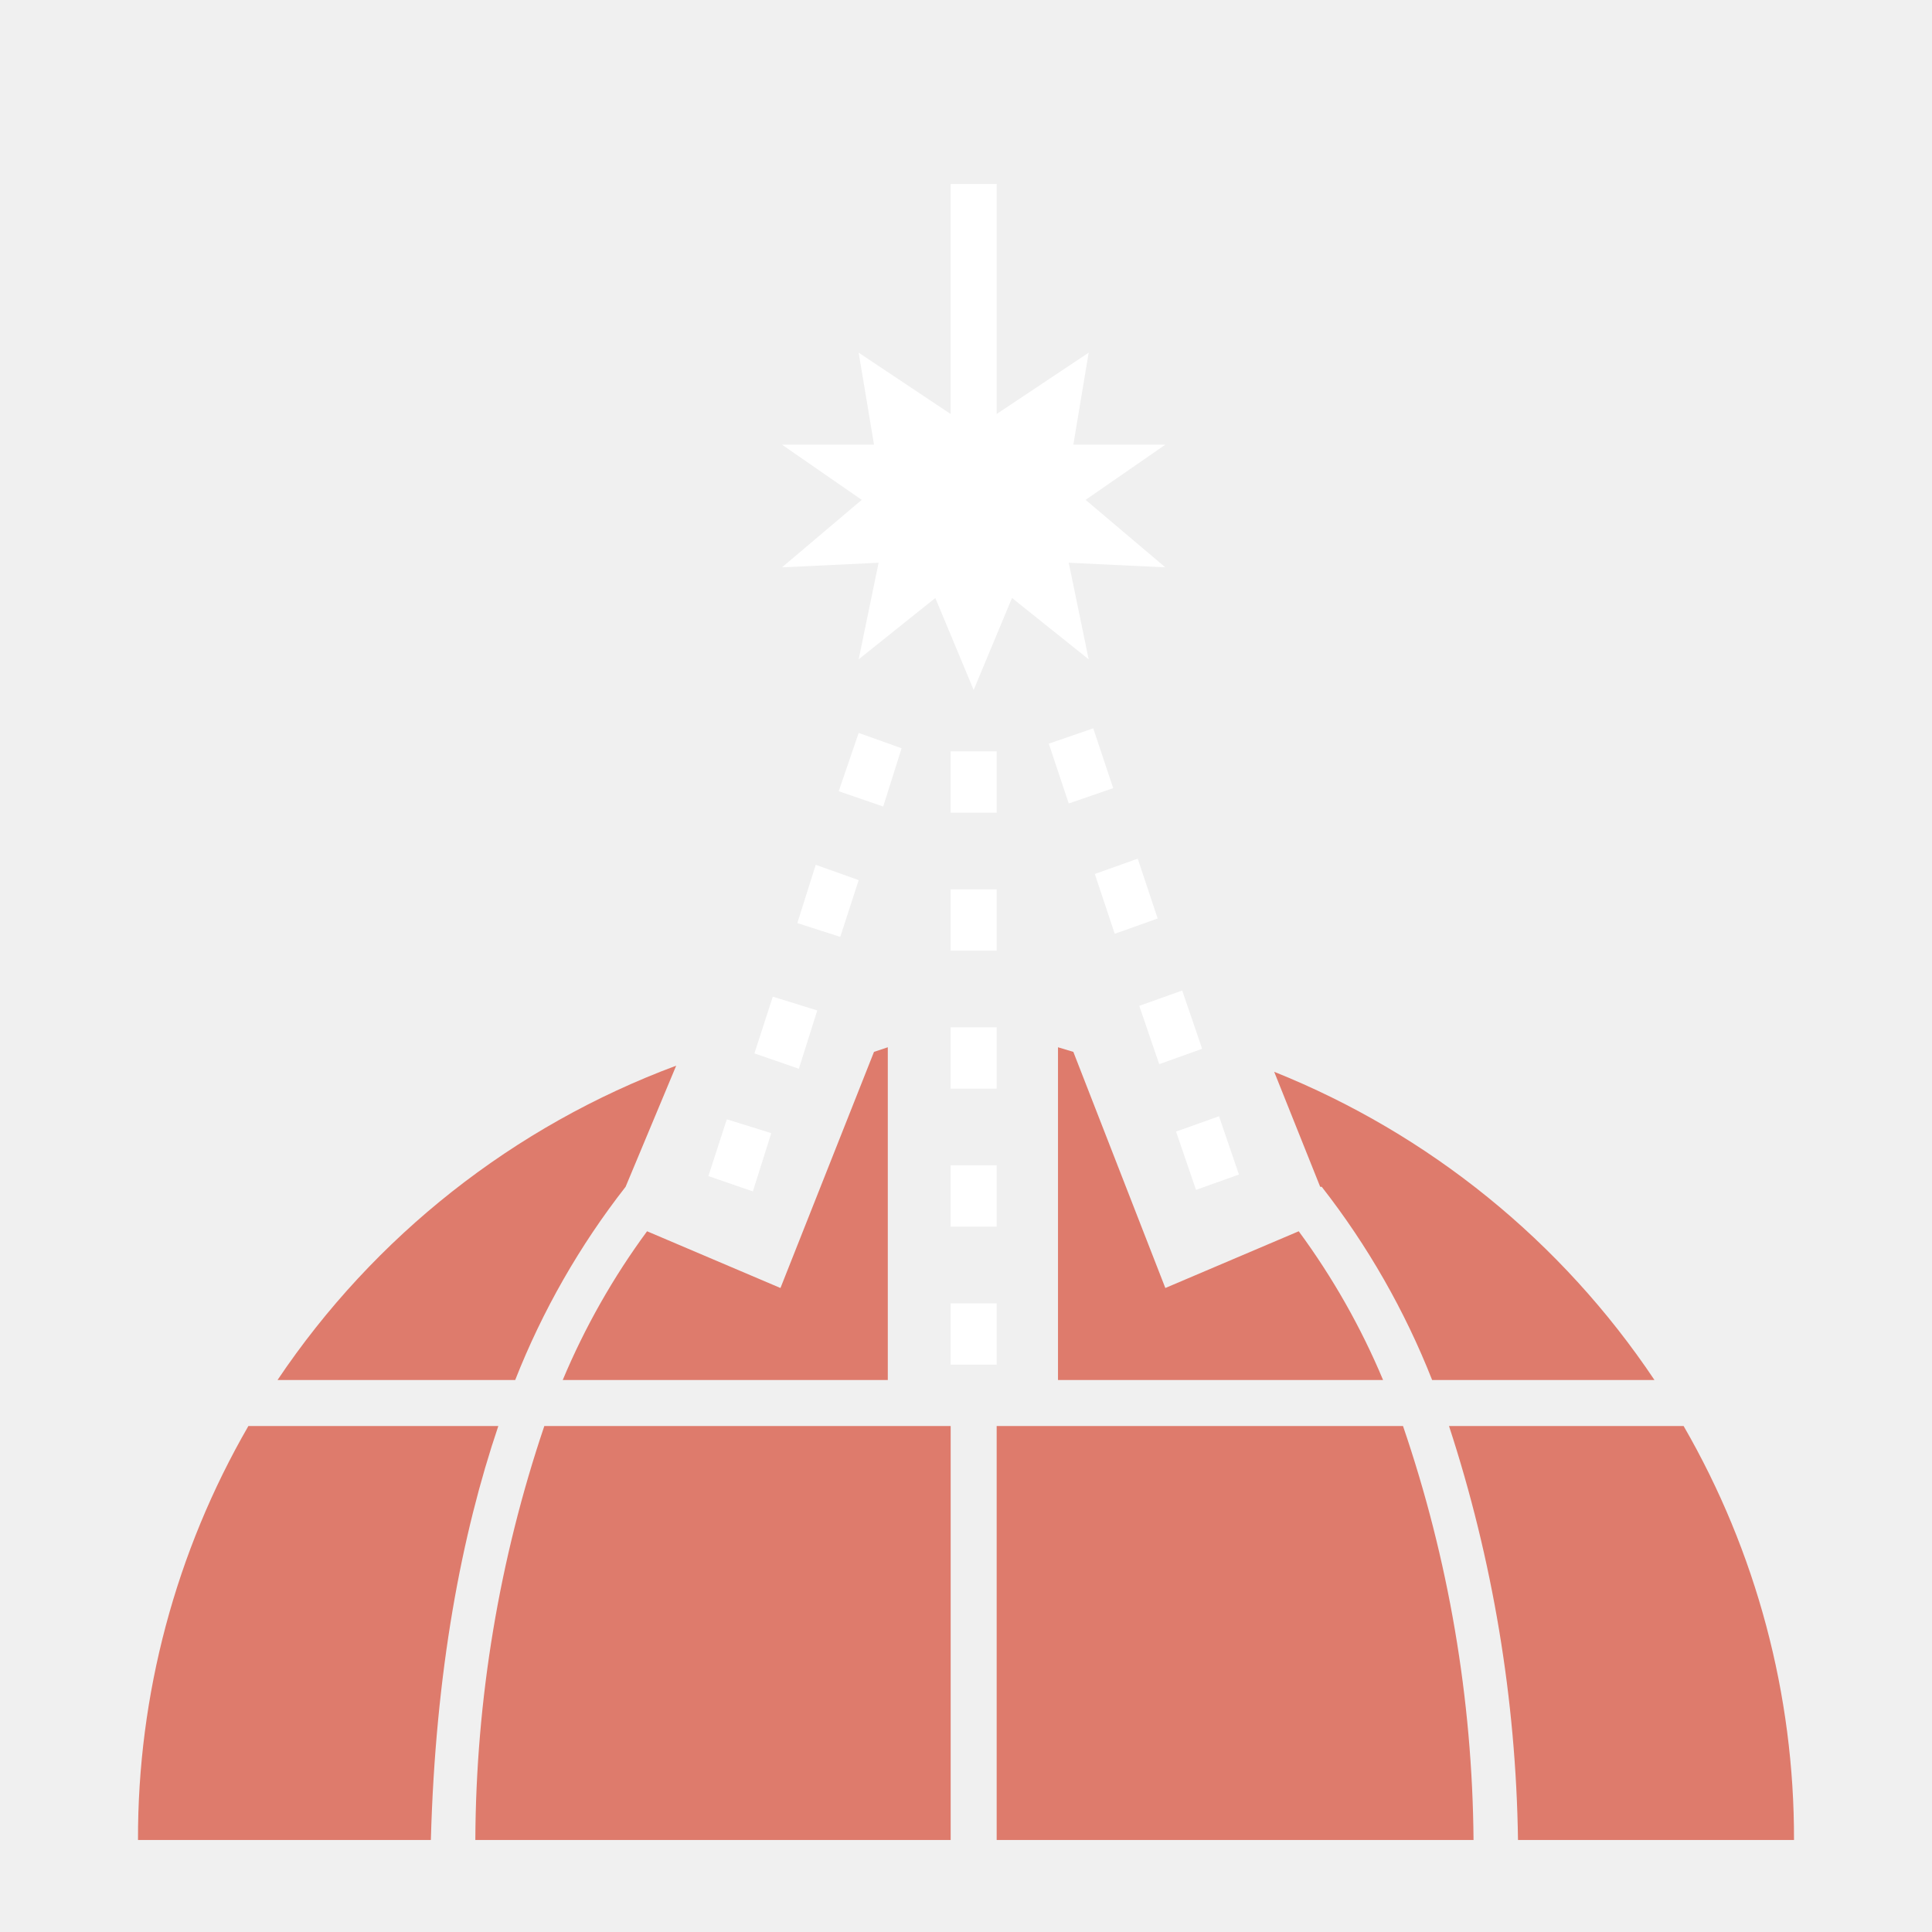
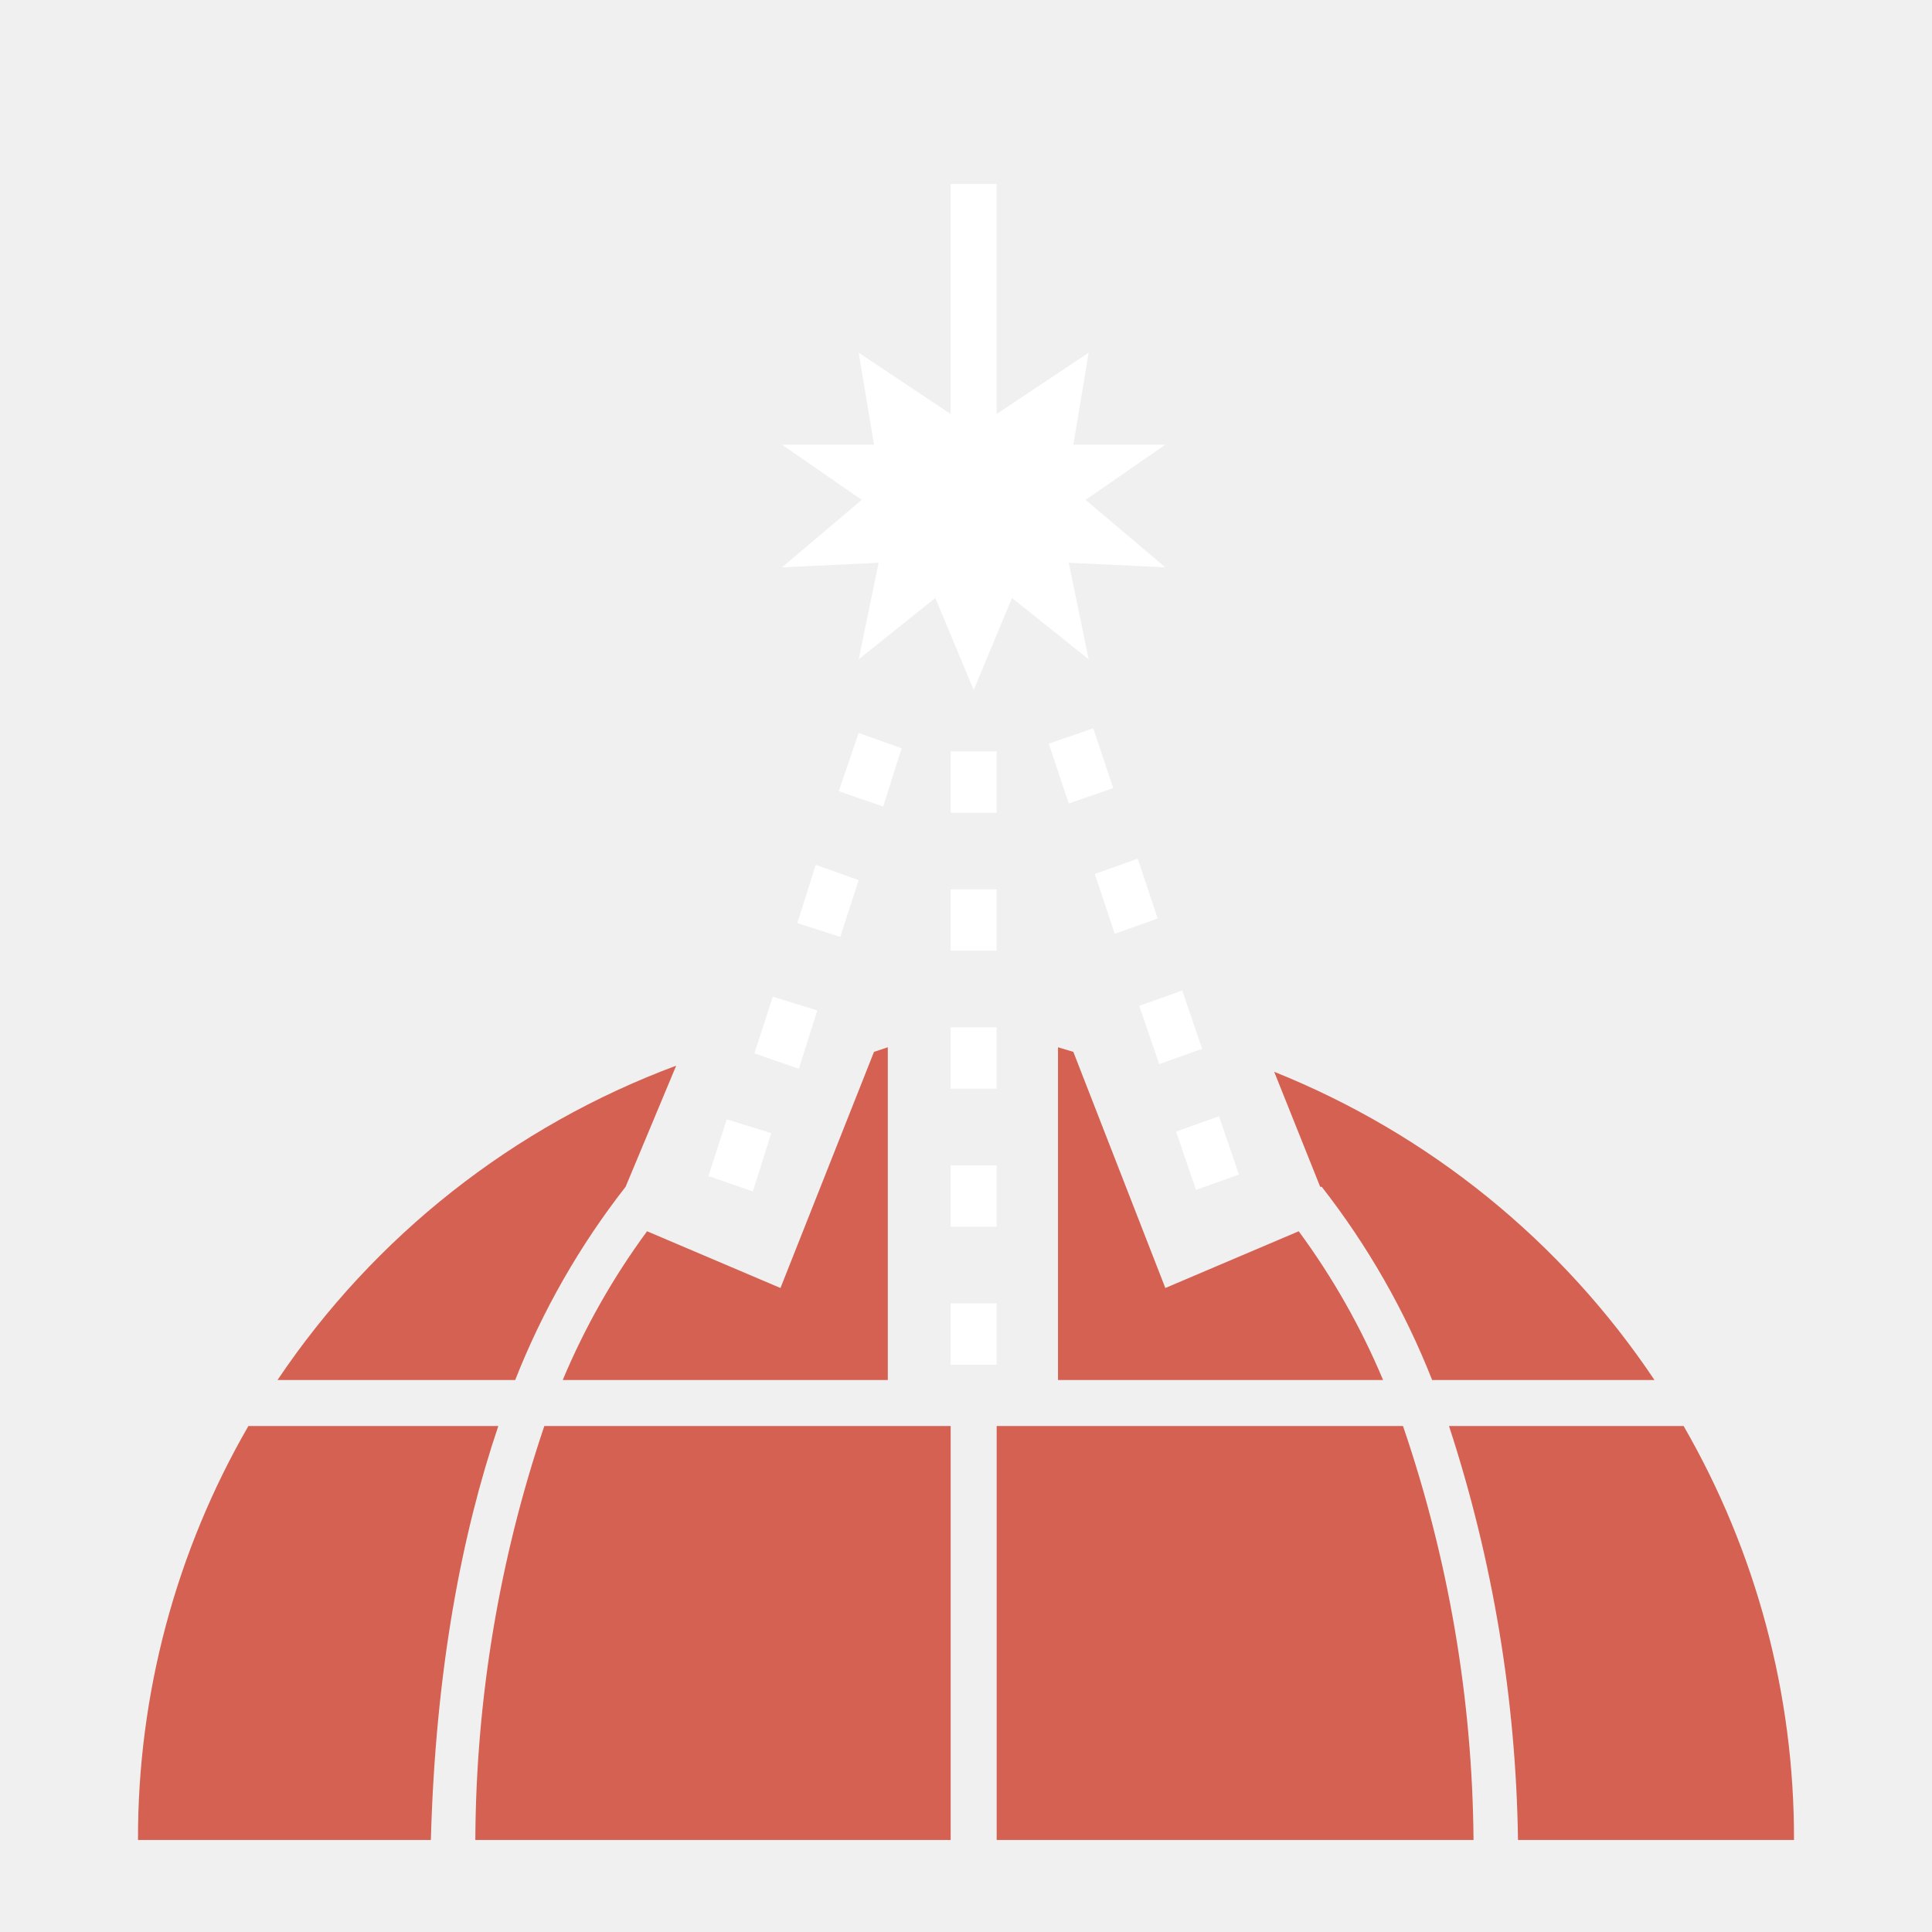
<svg xmlns="http://www.w3.org/2000/svg" width="126px" height="126px" viewBox="0 0 126 126" fill="#fff">
-   <path fill="#de7b6c" d="M99 120a91 91 0 0 0-4.5-27h15.3a53.7 53.7 0 0 1 7.2 27H99ZM86.1 77.4l-3-7.5A54 54 0 0 1 107.9 90H93.4a50.6 50.6 0 0 0-7.2-12.6ZM90.3 90H69V68.3l1 .3L76 84l8.7-3.7a47 47 0 0 1 5.5 9.7Zm-48.1-9.7 8.7 3.7L57 68.6l.9-.3V90H36.7a47 47 0 0 1 5.5-9.7ZM33.6 90H18.1a54 54 0 0 1 26-20.5l-3.3 7.9A50.5 50.5 0 0 0 33.6 90Zm-5.5 30H9a53.7 53.7 0 0 1 7.2-27h16.3c-2.4 7.1-4.1 16-4.4 27ZM63 174a53.7 53.7 0 0 1-32.6-11h65.2A53.7 53.7 0 0 1 63 174Zm28.5-81a85.5 85.5 0 0 1 4.6 27H65V93h26.5Zm-56 0H62v27H31a85.5 85.5 0 0 1 4.5-27Z" />
+   <path fill="#D56152" d="M99 120a91 91 0 0 0-4.5-27h15.3a53.7 53.7 0 0 1 7.2 27H99ZM86.1 77.4l-3-7.5A54 54 0 0 1 107.9 90H93.4a50.6 50.6 0 0 0-7.2-12.6ZM90.3 90H69V68.3l1 .3L76 84l8.7-3.7a47 47 0 0 1 5.5 9.7Zm-48.1-9.7 8.7 3.7L57 68.6l.9-.3V90H36.7a47 47 0 0 1 5.5-9.7ZM33.6 90H18.1a54 54 0 0 1 26-20.5l-3.3 7.9A50.5 50.5 0 0 0 33.6 90Zm-5.5 30H9a53.7 53.7 0 0 1 7.2-27h16.3c-2.4 7.1-4.1 16-4.4 27ZM63 174a53.7 53.7 0 0 1-32.6-11h65.2A53.7 53.7 0 0 1 63 174Zm28.5-81a85.5 85.5 0 0 1 4.6 27H65V93h26.5Zm-56 0H62v27H31a85.5 85.5 0 0 1 4.5-27Z" />
  <path d="M62 49h3v4h-3z" />
  <path d="M62 58h3v4h-3z" />
  <path d="M62 67h3v4h-3z" />
  <path d="M62 76h3v4h-3z" />
  <path d="M62 85h3v4h-3z" />
  <path d="m56 47.8 2.8 1-1.2 3.8-2.9-1Z" />
  <path d="m53.2 56.4 2.8 1-1.2 3.7-2.8-.9Z" />
  <path d="m50.4 65 2.9.9-1.2 3.8-2.9-1Z" />
  <path d="m47.4 73 2.9.9-1.2 3.8-2.9-1Z" />
  <path d="m68.4 48.5 2.9-1 1.3 3.9-2.9 1Z" />
  <path d="m71.4 57 2.8-1 1.3 3.9-2.8 1Z" />
  <path d="m74.3 65.6 2.8-1 1.3 3.8-2.8 1Z" />
  <path d="m76.7 73.8 2.8-1 1.3 3.8-2.8 1Z" />
  <path d="M70.8 32.6 76 37l-6.3-.3L71 43l-5-4-2.5 6-2.5-6-5 4 1.3-6.3-6.3.3 5.2-4.4L51 29h6l-1-6 6 4V12h3v15l6-4-1 6h6Z" />
</svg>
